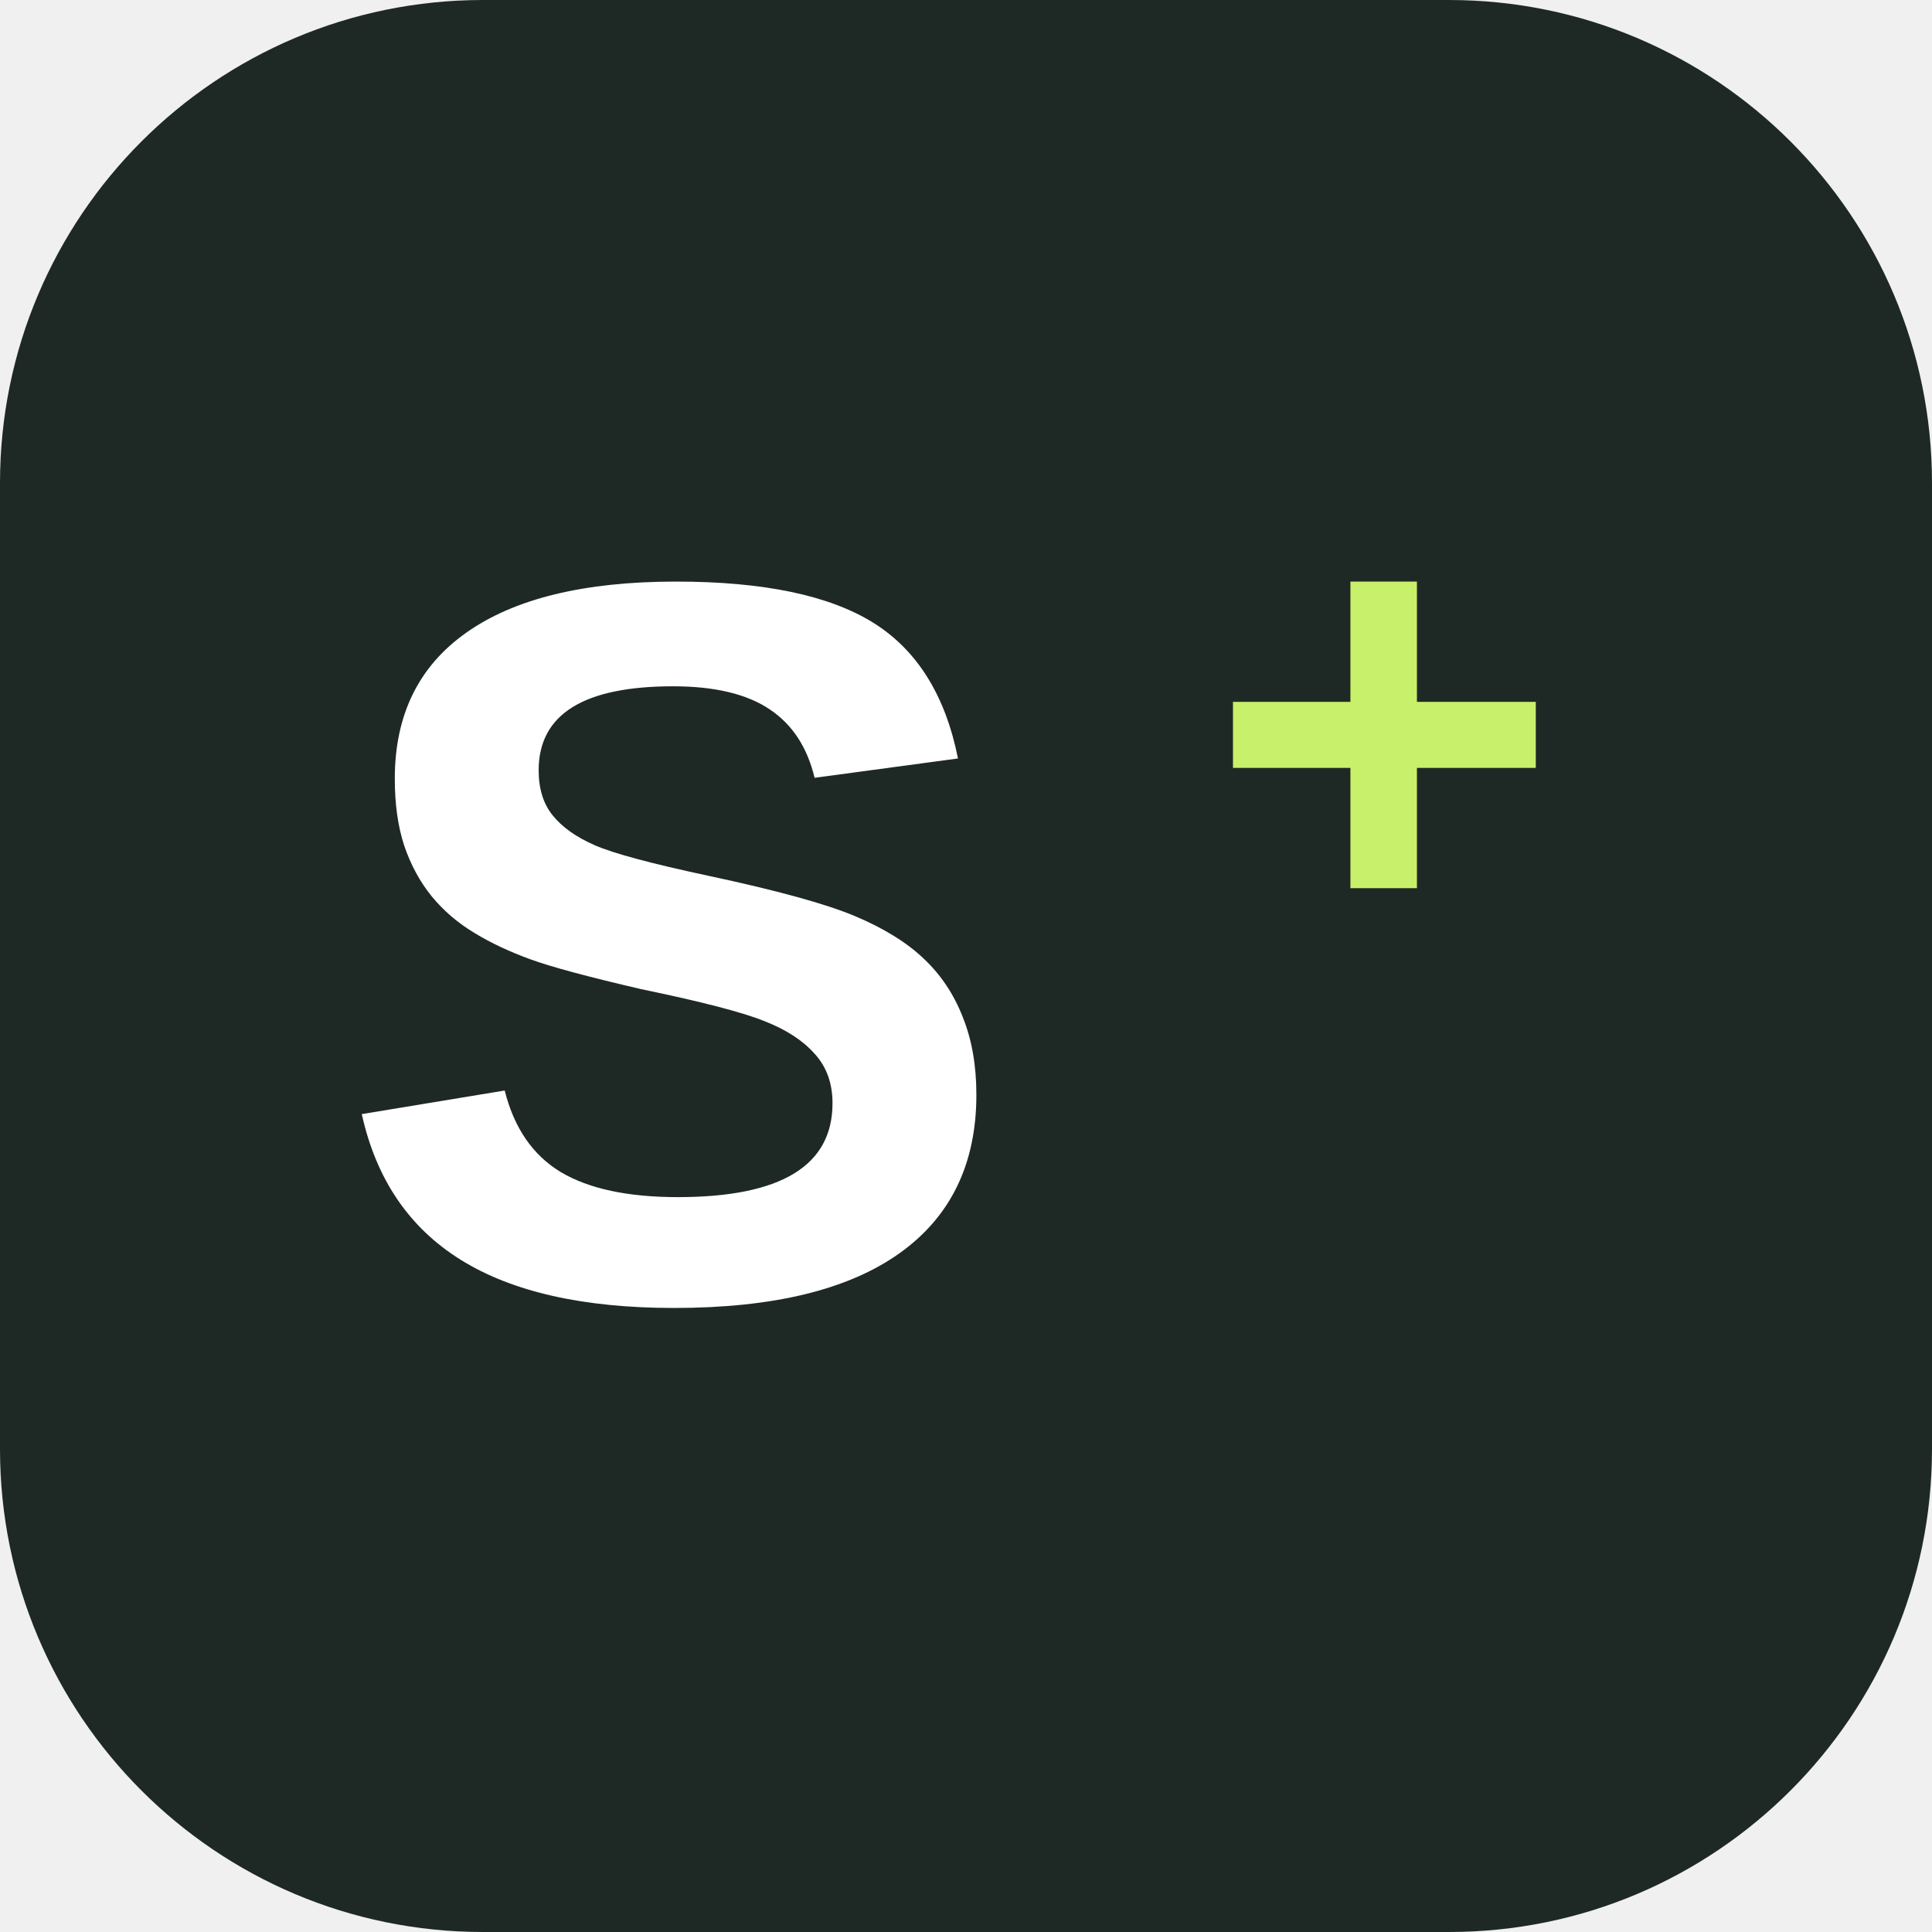
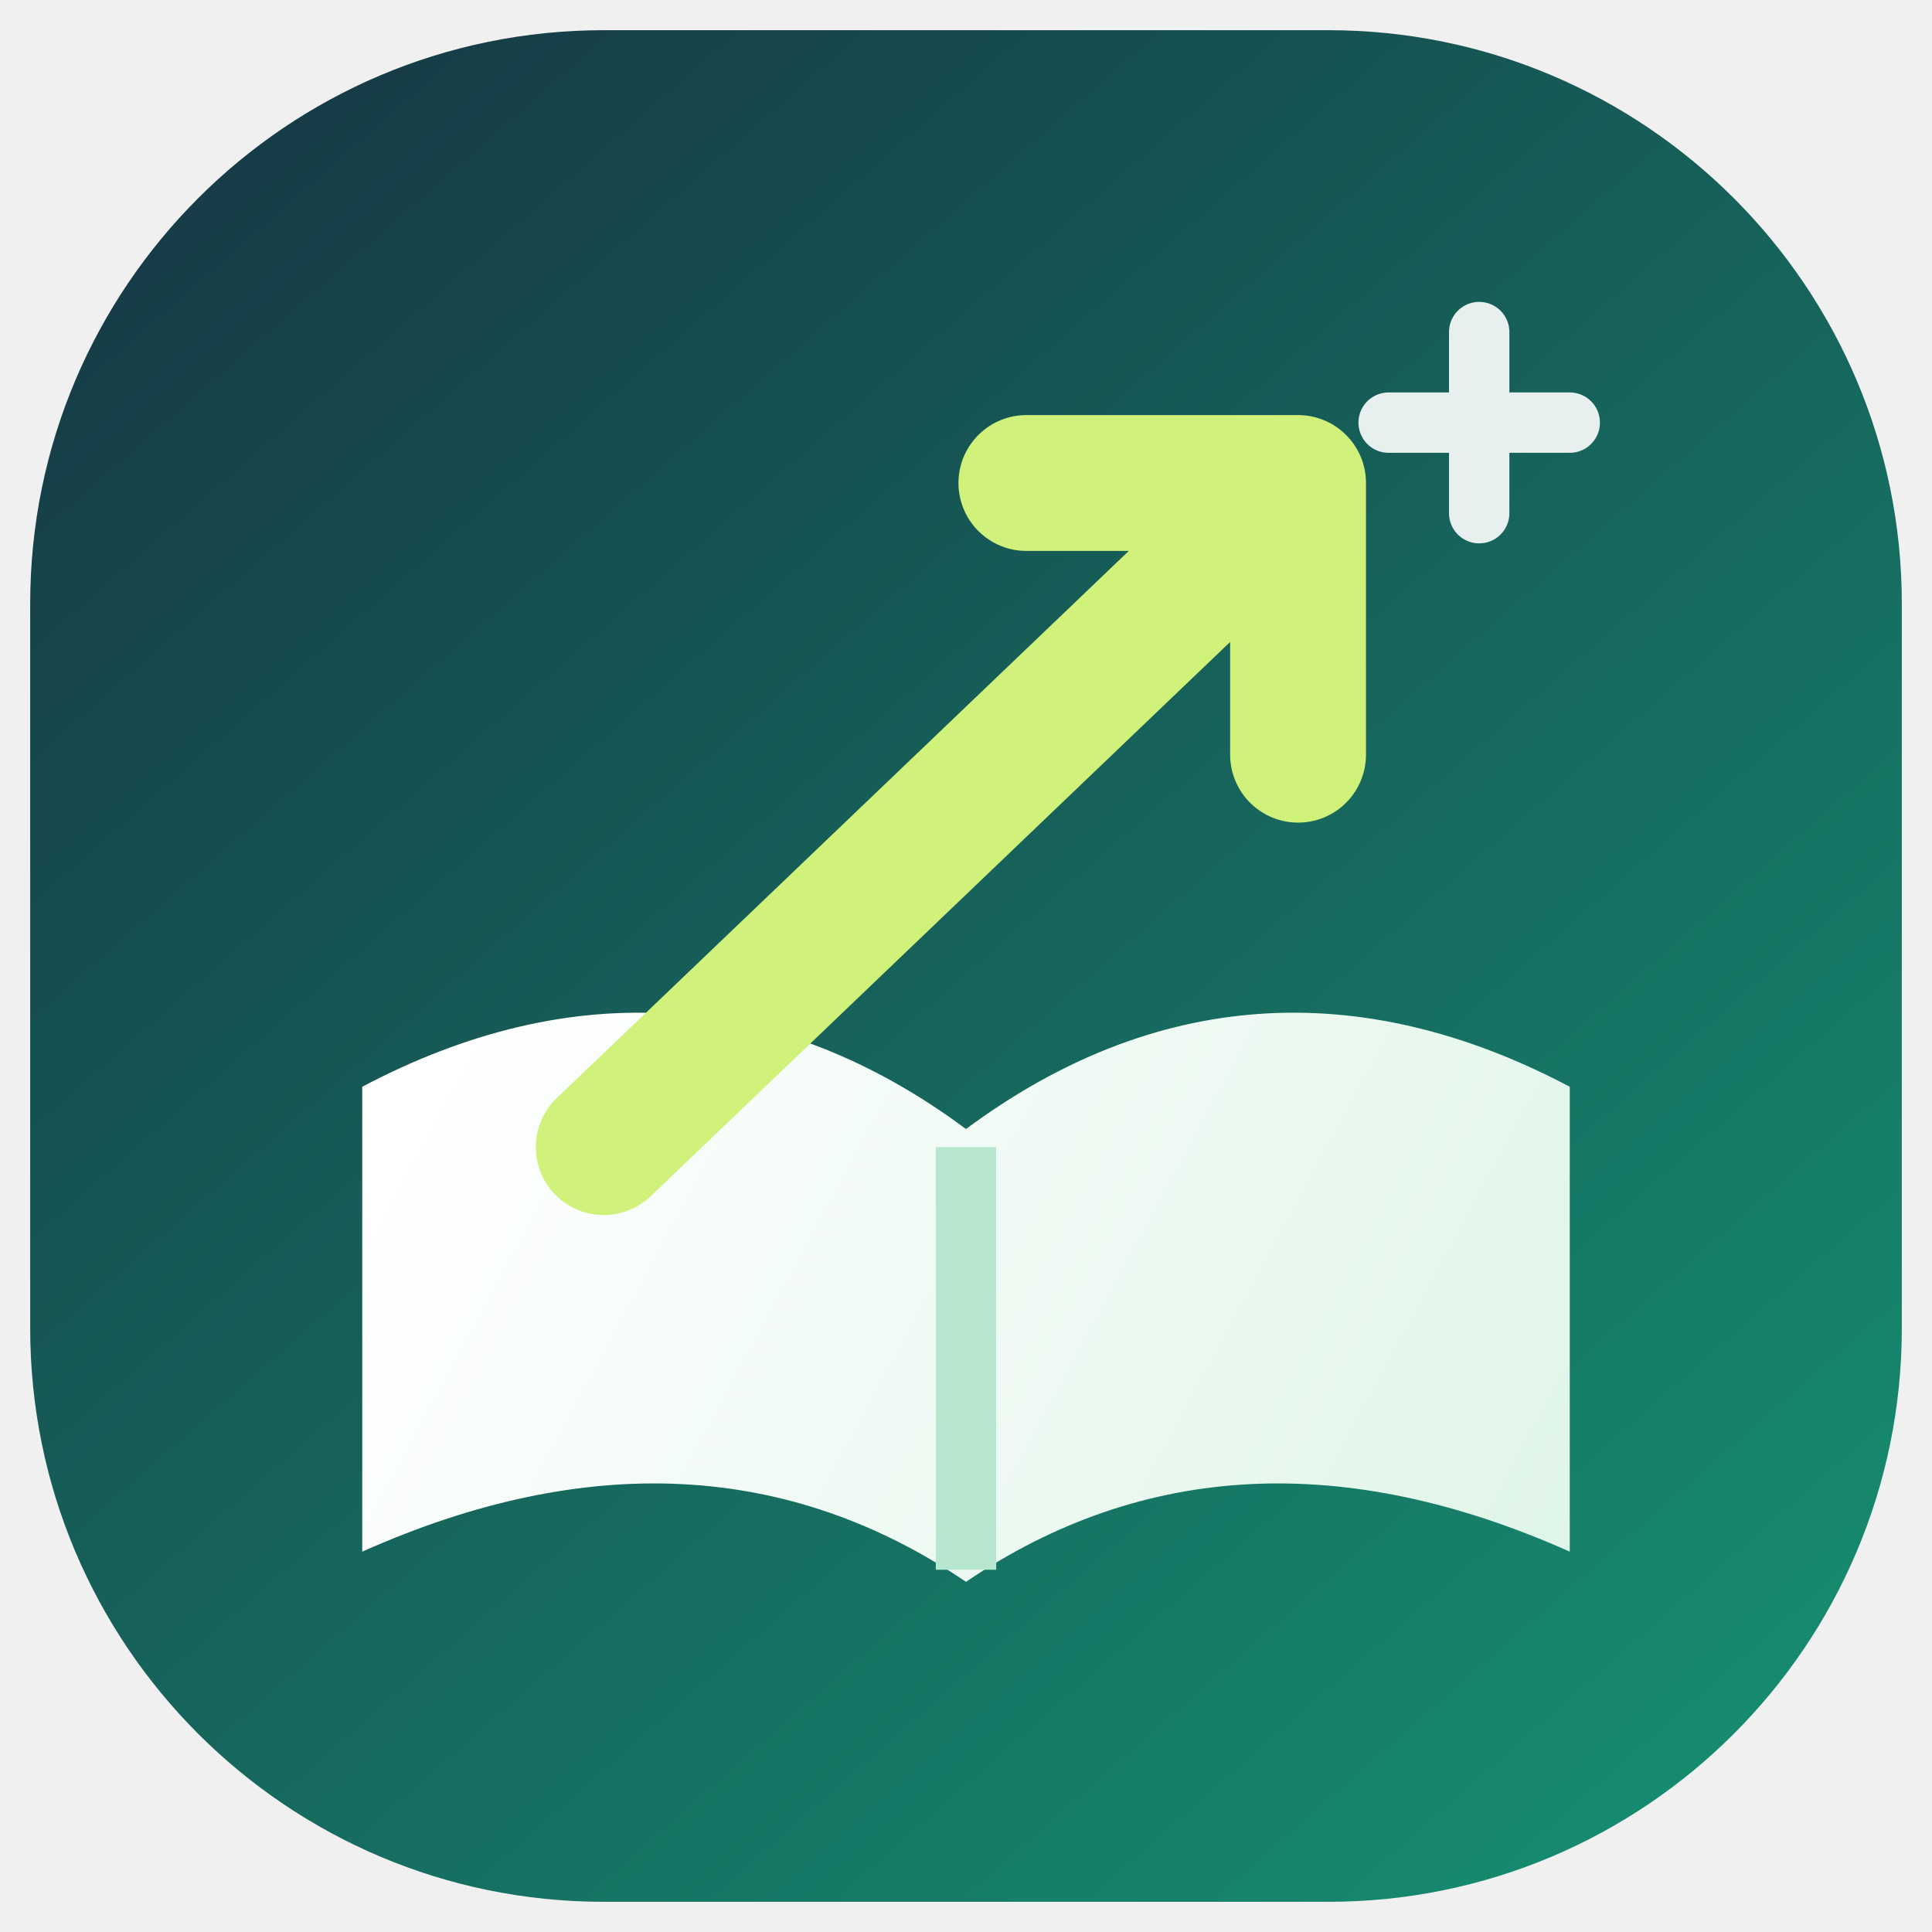
<svg xmlns="http://www.w3.org/2000/svg" viewBox="0 0 64 64">
-   <rect width="64" height="64" rx="16" fill="#1e2925" />
-   <text x="11" y="43" font-family="Arial,sans-serif" font-size="34" font-weight="700" fill="white">S</text>
-   <text x="40" y="31" font-family="Arial,sans-serif" font-size="20" font-weight="700" fill="#c9f06b">+</text>
+   <defs>
+     <linearGradient id="bg" x1="8" y1="4" x2="57" y2="60" gradientUnits="userSpaceOnUse">
+       <stop stop-color="#163b46" />
+       <stop offset="1" stop-color="#168c70" />
+     </linearGradient>
+     <linearGradient id="page" x1="14" y1="34" x2="51" y2="54" gradientUnits="userSpaceOnUse">
+       <stop stop-color="#fff" />
+       <stop offset="1" stop-color="#dff5e8" />
+     </linearGradient>
+   </defs>
+   <rect x="1" y="1" width="62" height="62" rx="19" fill="url(#bg)" />
+   <path d="M12 36c7-3.7 13.8-3.2 20 1.4v15c-5.9-4-12.6-4.3-20-1V36Z" fill="url(#page)" />
+   <path d="M52 36c-7-3.7-13.8-3.2-20 1.4v15c5.9-4 12.6-4.3 20-1V36Z" fill="url(#page)" />
+   <path d="M32 38v14" fill="none" stroke="#b7e8cf" stroke-width="2" />
+   <path d="m20 38 23-22m-9 0h9v9" fill="none" stroke="#d0f27b" stroke-linecap="round" stroke-linejoin="round" stroke-width="4.5" />
+   <path d="M49 11v6m-3-3h6" fill="none" stroke="#fff" stroke-linecap="round" stroke-width="2" opacity=".9" />
</svg>
